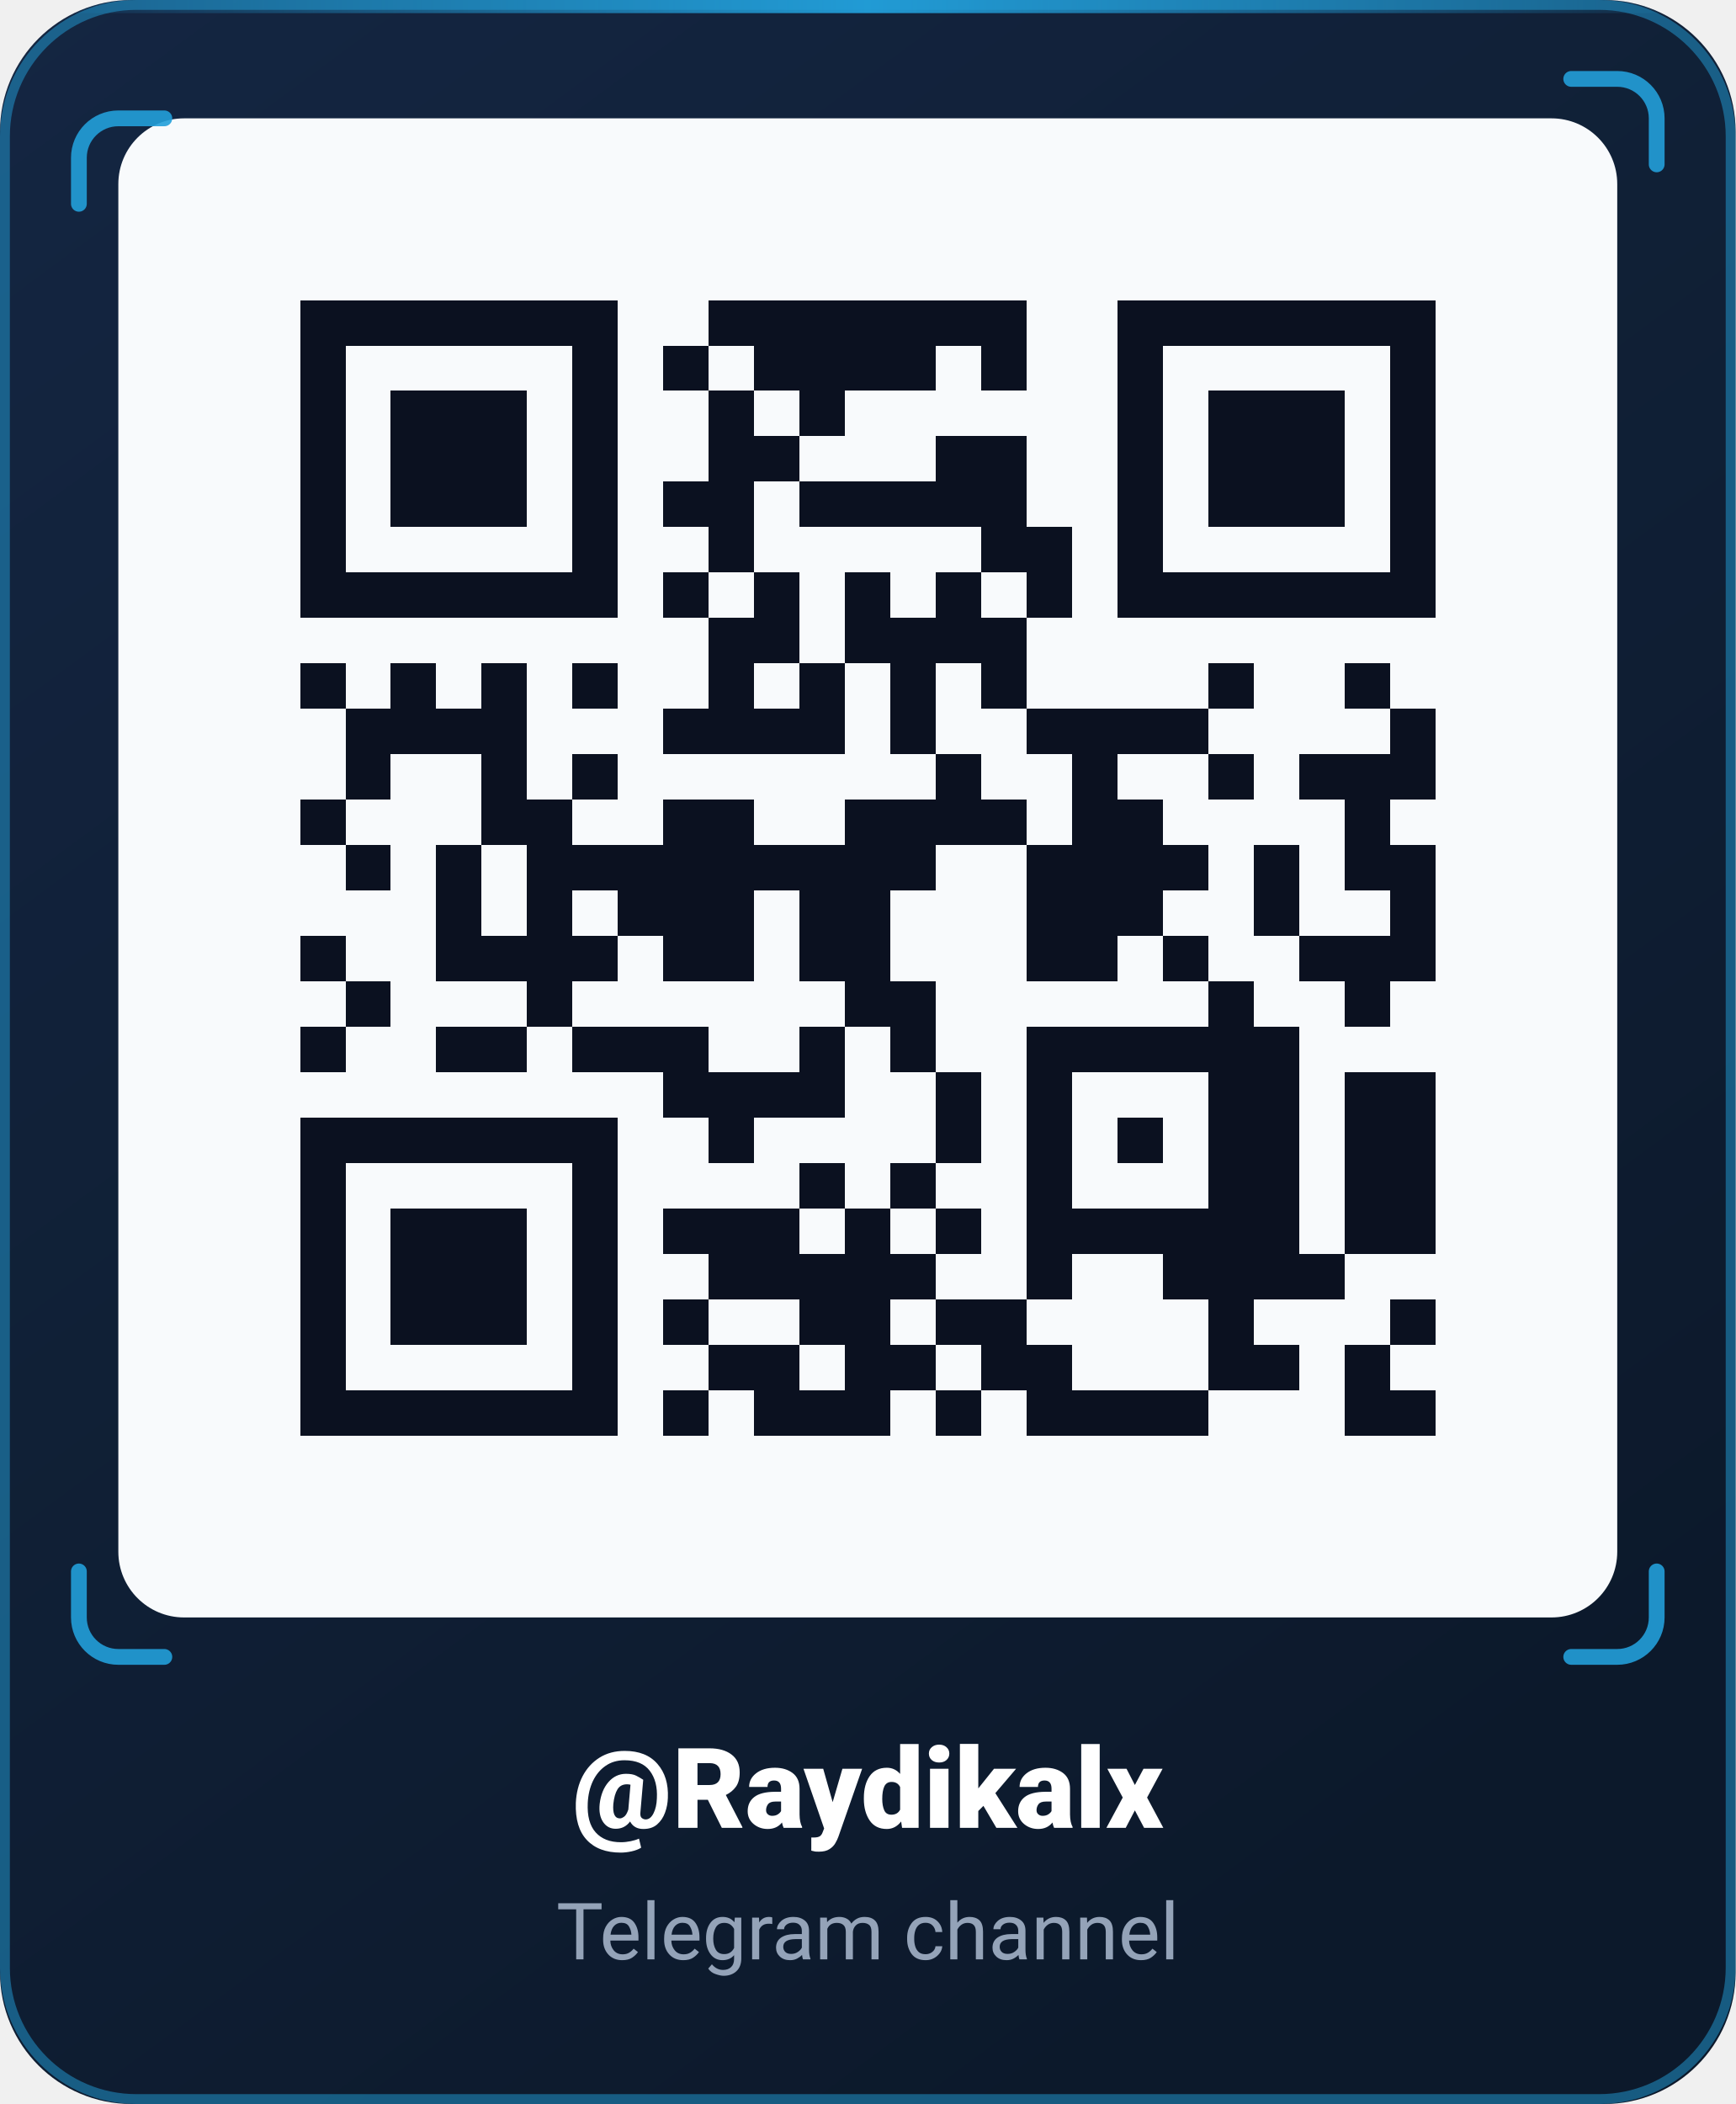
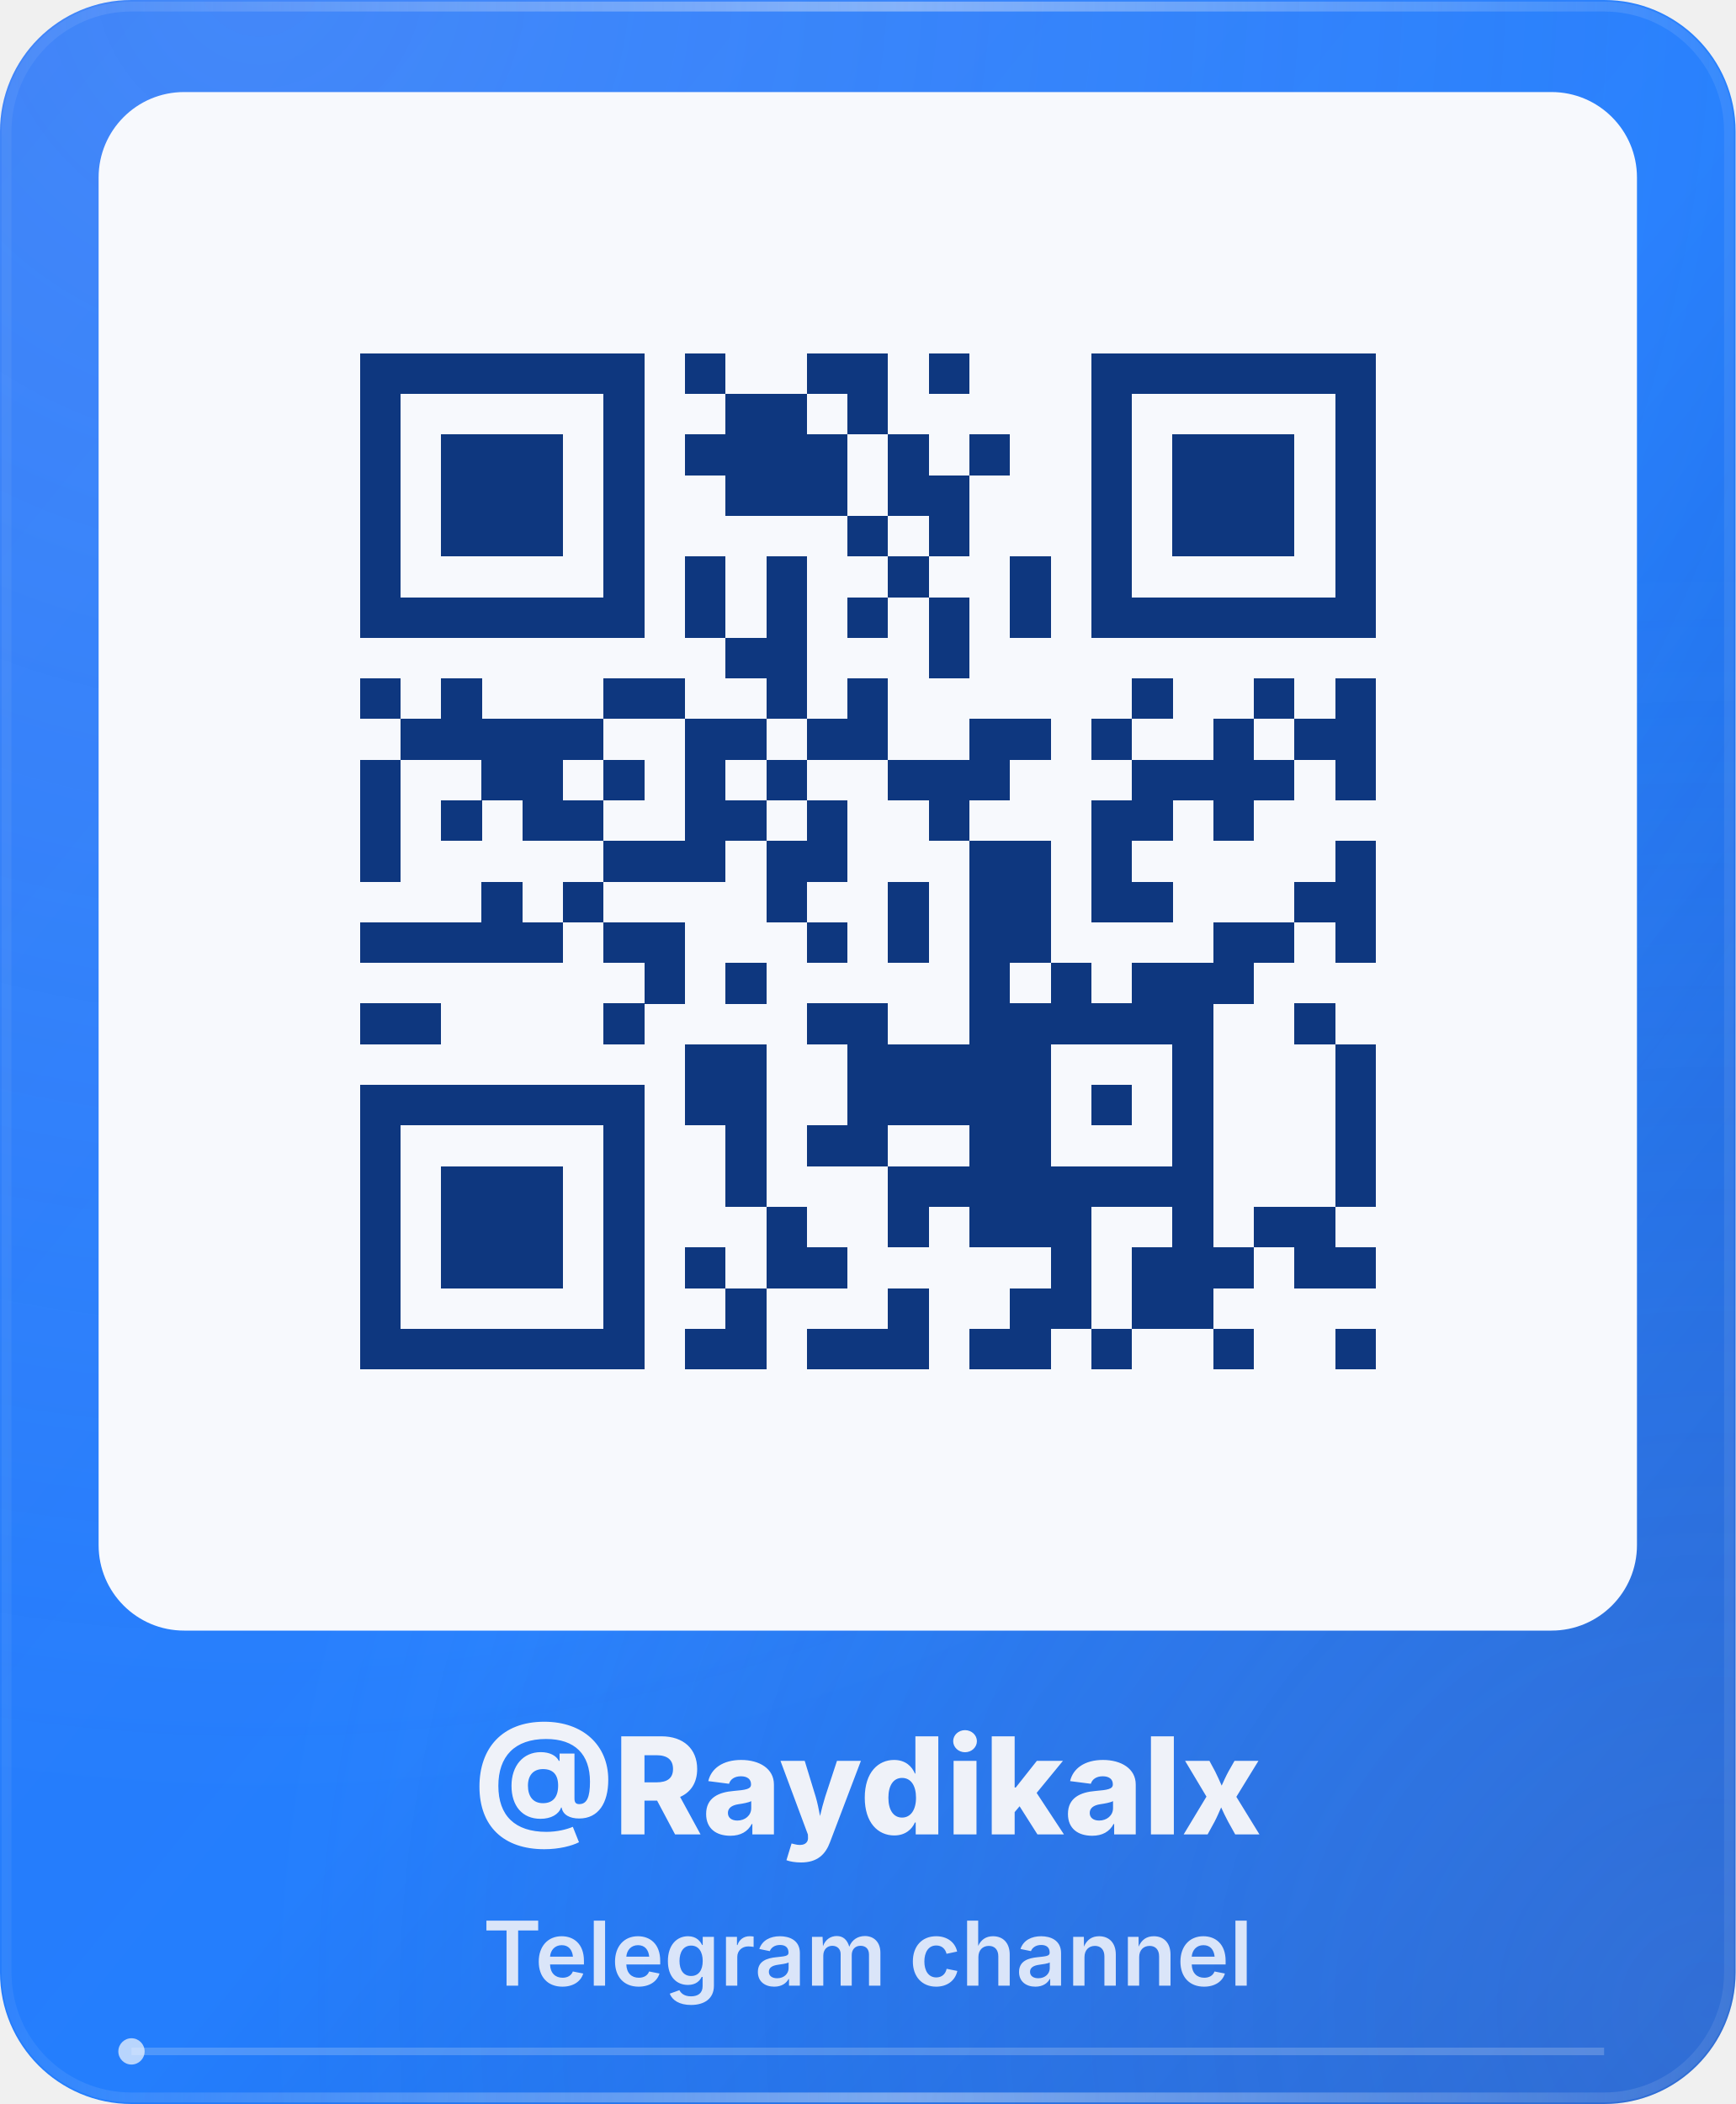
- <svg xmlns="http://www.w3.org/2000/svg" viewBox="0 0 264 320" width="264" height="320" role="img" aria-label="QR code for the Telegram channel">
+ <svg xmlns="http://www.w3.org/2000/svg" width="264" height="320" viewBox="0 0 264 320" role="img" aria-labelledby="title desc">
  <defs>
-     <linearGradient id="qg" x1="0" y1="0" x2=".6" y2="1">
-       <stop offset="0" stop-color="#131F38" />
-       <stop offset="1" stop-color="#0B1120" />
+     <linearGradient id="blue" x1="0" y1="0" x2="1" y2="1">
+       <stop offset="0" stop-color="#2C78F8" />
+       <stop offset=".53" stop-color="#247EFD" />
+       <stop offset="1" stop-color="#1559CD" />
    </linearGradient>
-     <linearGradient id="qt" x1="0" y1="0" x2="1" y2="0">
-       <stop offset="0" stop-color="#229ED9" stop-opacity="0" />
-       <stop offset=".5" stop-color="#229ED9" stop-opacity=".95" />
-       <stop offset="1" stop-color="#229ED9" stop-opacity="0" />
+     <linearGradient id="stroke" x1="0" y1="0" x2="1" y2="0">
+       <stop stop-color="#EFF2F9" stop-opacity=".06" />
+       <stop offset=".52" stop-color="#EFF2F9" stop-opacity=".42" />
+       <stop offset="1" stop-color="#EFF2F9" stop-opacity=".08" />
    </linearGradient>
-     <clipPath id="qc">
-       <rect width="264" height="320" rx="20" />
+     <radialGradient id="soft">
+       <stop stop-color="#DAE5F9" stop-opacity=".14" />
+       <stop offset="1" stop-color="#DAE5F9" stop-opacity="0" />
+     </radialGradient>
+     <clipPath id="mask">
+       <rect x="0" y="0" width="264" height="320" rx="20" />
    </clipPath>
  </defs>
-   <g clip-path="url(#qc)">
-     <rect width="264" height="320" fill="url(#qg)" />
-     <rect width="264" height="320" fill="#229ED9" fill-opacity=".06" />
-     <rect x="0" y="0" width="264" height="2" fill="url(#qt)" />
-     <rect x="18" y="18" width="228" height="228" rx="10" fill="#F8FAFC" />
-     <g transform="translate(45.636,45.636) scale(6.90909)" fill="#0B1120" shape-rendering="crispEdges">
-       <path d="M0 0h7v1h-7zM9 0h7v1h-7zM18 0h7v1h-7zM0 1h1v1h-1zM6 1h1v1h-1zM8 1h1v1h-1zM10 1h4v1h-4zM15 1h1v1h-1zM18 1h1v1h-1zM24 1h1v1h-1zM0 2h1v1h-1zM2 2h3v1h-3zM6 2h1v1h-1zM9 2h1v1h-1zM11 2h1v1h-1zM18 2h1v1h-1zM20 2h3v1h-3zM24 2h1v1h-1zM0 3h1v1h-1zM2 3h3v1h-3zM6 3h1v1h-1zM9 3h2v1h-2zM14 3h2v1h-2zM18 3h1v1h-1zM20 3h3v1h-3zM24 3h1v1h-1zM0 4h1v1h-1zM2 4h3v1h-3zM6 4h1v1h-1zM8 4h2v1h-2zM11 4h5v1h-5zM18 4h1v1h-1zM20 4h3v1h-3zM24 4h1v1h-1zM0 5h1v1h-1zM6 5h1v1h-1zM9 5h1v1h-1zM15 5h2v1h-2zM18 5h1v1h-1zM24 5h1v1h-1zM0 6h7v1h-7zM8 6h1v1h-1zM10 6h1v1h-1zM12 6h1v1h-1zM14 6h1v1h-1zM16 6h1v1h-1zM18 6h7v1h-7zM9 7h2v1h-2zM12 7h4v1h-4zM0 8h1v1h-1zM2 8h1v1h-1zM4 8h1v1h-1zM6 8h1v1h-1zM9 8h1v1h-1zM11 8h1v1h-1zM13 8h1v1h-1zM15 8h1v1h-1zM20 8h1v1h-1zM23 8h1v1h-1zM1 9h4v1h-4zM8 9h4v1h-4zM13 9h1v1h-1zM16 9h4v1h-4zM24 9h1v1h-1zM1 10h1v1h-1zM4 10h1v1h-1zM6 10h1v1h-1zM14 10h1v1h-1zM17 10h1v1h-1zM20 10h1v1h-1zM22 10h3v1h-3zM0 11h1v1h-1zM4 11h2v1h-2zM8 11h2v1h-2zM12 11h4v1h-4zM17 11h2v1h-2zM23 11h1v1h-1zM1 12h1v1h-1zM3 12h1v1h-1zM5 12h9v1h-9zM16 12h4v1h-4zM21 12h1v1h-1zM23 12h2v1h-2zM3 13h1v1h-1zM5 13h1v1h-1zM7 13h3v1h-3zM11 13h2v1h-2zM16 13h3v1h-3zM21 13h1v1h-1zM24 13h1v1h-1zM0 14h1v1h-1zM3 14h4v1h-4zM8 14h2v1h-2zM11 14h2v1h-2zM16 14h2v1h-2zM19 14h1v1h-1zM22 14h3v1h-3zM1 15h1v1h-1zM5 15h1v1h-1zM12 15h2v1h-2zM20 15h1v1h-1zM23 15h1v1h-1zM0 16h1v1h-1zM3 16h2v1h-2zM6 16h3v1h-3zM11 16h1v1h-1zM13 16h1v1h-1zM16 16h6v1h-6zM8 17h4v1h-4zM14 17h1v1h-1zM16 17h1v1h-1zM20 17h2v1h-2zM23 17h2v1h-2zM0 18h7v1h-7zM9 18h1v1h-1zM14 18h1v1h-1zM16 18h1v1h-1zM18 18h1v1h-1zM20 18h2v1h-2zM23 18h2v1h-2zM0 19h1v1h-1zM6 19h1v1h-1zM11 19h1v1h-1zM13 19h1v1h-1zM16 19h1v1h-1zM20 19h2v1h-2zM23 19h2v1h-2zM0 20h1v1h-1zM2 20h3v1h-3zM6 20h1v1h-1zM8 20h3v1h-3zM12 20h1v1h-1zM14 20h1v1h-1zM16 20h6v1h-6zM23 20h2v1h-2zM0 21h1v1h-1zM2 21h3v1h-3zM6 21h1v1h-1zM9 21h5v1h-5zM16 21h1v1h-1zM19 21h4v1h-4zM0 22h1v1h-1zM2 22h3v1h-3zM6 22h1v1h-1zM8 22h1v1h-1zM11 22h2v1h-2zM14 22h2v1h-2zM20 22h1v1h-1zM24 22h1v1h-1zM0 23h1v1h-1zM6 23h1v1h-1zM9 23h2v1h-2zM12 23h2v1h-2zM15 23h2v1h-2zM20 23h2v1h-2zM23 23h1v1h-1zM0 24h7v1h-7zM8 24h1v1h-1zM10 24h3v1h-3zM14 24h1v1h-1zM16 24h4v1h-4zM23 24h2v1h-2z" />
-     </g>
-     <g fill="none" stroke="#229ED9" stroke-width="2.4" stroke-linecap="round" opacity=".9">
-       <path d="M12 31 v-7 a6 6 0 0 1 6 -6 h7" />
-       <path d="M239 12 h7 a6 6 0 0 1 6 6 v7" />
-       <path d="M12 239 v7 a6 6 0 0 0 6 6 h7" />
-       <path d="M239 252 h7 a6 6 0 0 0 6 -6 v-7" />
-     </g>
-     <text x="132" y="278" text-anchor="middle" font-family="-apple-system,BlinkMacSystemFont,'Segoe UI',Roboto,'Helvetica Neue',Arial,'DejaVu Sans',sans-serif" font-size="17" font-weight="800" fill="#FFFFFF">@Raydikalx</text>
-     <text x="132" y="298" text-anchor="middle" font-family="-apple-system,BlinkMacSystemFont,'Segoe UI',Roboto,'Helvetica Neue',Arial,'DejaVu Sans',sans-serif" font-size="12" fill="#94A3B8">Telegram channel</text>
+   <g clip-path="url(#mask)">
+     <rect x="0" y="0" width="264" height="320" fill="url(#blue)" />
+     <circle cx="42" cy="0" r="272" fill="url(#soft)" />
+     <circle cx="258" cy="304" r="217" fill="url(#soft)" />
+     <rect x="1" y="1" width="262" height="318" rx="19" fill="none" stroke="url(#stroke)" stroke-width="1.5" />
+     <rect x="15" y="14" width="234" height="234" rx="13" fill="#F7F9FD" />
+     <path d="M54.727,53.727h6.194v6.194h-6.194ZM60.909,53.727h6.194v6.194h-6.194ZM67.091,53.727h6.194v6.194h-6.194ZM73.273,53.727h6.194v6.194h-6.194ZM79.454,53.727h6.194v6.194h-6.194ZM85.636,53.727h6.194v6.194h-6.194ZM91.818,53.727h6.194v6.194h-6.194ZM104.182,53.727h6.194v6.194h-6.194ZM122.727,53.727h6.194v6.194h-6.194ZM128.909,53.727h6.194v6.194h-6.194ZM141.273,53.727h6.194v6.194h-6.194ZM166,53.727h6.194v6.194h-6.194ZM172.182,53.727h6.194v6.194h-6.194ZM178.364,53.727h6.194v6.194h-6.194ZM184.546,53.727h6.194v6.194h-6.194ZM190.727,53.727h6.194v6.194h-6.194ZM196.909,53.727h6.194v6.194h-6.194ZM203.091,53.727h6.194v6.194h-6.194ZM54.727,59.909h6.194v6.194h-6.194ZM91.818,59.909h6.194v6.194h-6.194ZM110.364,59.909h6.194v6.194h-6.194ZM116.546,59.909h6.194v6.194h-6.194ZM128.909,59.909h6.194v6.194h-6.194ZM166,59.909h6.194v6.194h-6.194ZM203.091,59.909h6.194v6.194h-6.194ZM54.727,66.091h6.194v6.194h-6.194ZM67.091,66.091h6.194v6.194h-6.194ZM73.273,66.091h6.194v6.194h-6.194ZM79.454,66.091h6.194v6.194h-6.194ZM91.818,66.091h6.194v6.194h-6.194ZM104.182,66.091h6.194v6.194h-6.194ZM110.364,66.091h6.194v6.194h-6.194ZM116.546,66.091h6.194v6.194h-6.194ZM122.727,66.091h6.194v6.194h-6.194ZM135.091,66.091h6.194v6.194h-6.194ZM147.454,66.091h6.194v6.194h-6.194ZM166,66.091h6.194v6.194h-6.194ZM178.364,66.091h6.194v6.194h-6.194ZM184.546,66.091h6.194v6.194h-6.194ZM190.727,66.091h6.194v6.194h-6.194ZM203.091,66.091h6.194v6.194h-6.194ZM54.727,72.273h6.194v6.194h-6.194ZM67.091,72.273h6.194v6.194h-6.194ZM73.273,72.273h6.194v6.194h-6.194ZM79.454,72.273h6.194v6.194h-6.194ZM91.818,72.273h6.194v6.194h-6.194ZM110.364,72.273h6.194v6.194h-6.194ZM116.546,72.273h6.194v6.194h-6.194ZM122.727,72.273h6.194v6.194h-6.194ZM135.091,72.273h6.194v6.194h-6.194ZM141.273,72.273h6.194v6.194h-6.194ZM166,72.273h6.194v6.194h-6.194ZM178.364,72.273h6.194v6.194h-6.194ZM184.546,72.273h6.194v6.194h-6.194ZM190.727,72.273h6.194v6.194h-6.194ZM203.091,72.273h6.194v6.194h-6.194ZM54.727,78.454h6.194v6.194h-6.194ZM67.091,78.454h6.194v6.194h-6.194ZM73.273,78.454h6.194v6.194h-6.194ZM79.454,78.454h6.194v6.194h-6.194ZM91.818,78.454h6.194v6.194h-6.194ZM128.909,78.454h6.194v6.194h-6.194ZM141.273,78.454h6.194v6.194h-6.194ZM166,78.454h6.194v6.194h-6.194ZM178.364,78.454h6.194v6.194h-6.194ZM184.546,78.454h6.194v6.194h-6.194ZM190.727,78.454h6.194v6.194h-6.194ZM203.091,78.454h6.194v6.194h-6.194ZM54.727,84.636h6.194v6.194h-6.194ZM91.818,84.636h6.194v6.194h-6.194ZM104.182,84.636h6.194v6.194h-6.194ZM116.546,84.636h6.194v6.194h-6.194ZM135.091,84.636h6.194v6.194h-6.194ZM153.636,84.636h6.194v6.194h-6.194ZM166,84.636h6.194v6.194h-6.194ZM203.091,84.636h6.194v6.194h-6.194ZM54.727,90.818h6.194v6.194h-6.194ZM60.909,90.818h6.194v6.194h-6.194ZM67.091,90.818h6.194v6.194h-6.194ZM73.273,90.818h6.194v6.194h-6.194ZM79.454,90.818h6.194v6.194h-6.194ZM85.636,90.818h6.194v6.194h-6.194ZM91.818,90.818h6.194v6.194h-6.194ZM104.182,90.818h6.194v6.194h-6.194ZM116.546,90.818h6.194v6.194h-6.194ZM128.909,90.818h6.194v6.194h-6.194ZM141.273,90.818h6.194v6.194h-6.194ZM153.636,90.818h6.194v6.194h-6.194ZM166,90.818h6.194v6.194h-6.194ZM172.182,90.818h6.194v6.194h-6.194ZM178.364,90.818h6.194v6.194h-6.194ZM184.546,90.818h6.194v6.194h-6.194ZM190.727,90.818h6.194v6.194h-6.194ZM196.909,90.818h6.194v6.194h-6.194ZM203.091,90.818h6.194v6.194h-6.194ZM110.364,97h6.194v6.194h-6.194ZM116.546,97h6.194v6.194h-6.194ZM141.273,97h6.194v6.194h-6.194ZM54.727,103.182h6.194v6.194h-6.194ZM67.091,103.182h6.194v6.194h-6.194ZM91.818,103.182h6.194v6.194h-6.194ZM98,103.182h6.194v6.194h-6.194ZM116.546,103.182h6.194v6.194h-6.194ZM128.909,103.182h6.194v6.194h-6.194ZM172.182,103.182h6.194v6.194h-6.194ZM190.727,103.182h6.194v6.194h-6.194ZM203.091,103.182h6.194v6.194h-6.194ZM60.909,109.364h6.194v6.194h-6.194ZM67.091,109.364h6.194v6.194h-6.194ZM73.273,109.364h6.194v6.194h-6.194ZM79.454,109.364h6.194v6.194h-6.194ZM85.636,109.364h6.194v6.194h-6.194ZM104.182,109.364h6.194v6.194h-6.194ZM110.364,109.364h6.194v6.194h-6.194ZM122.727,109.364h6.194v6.194h-6.194ZM128.909,109.364h6.194v6.194h-6.194ZM147.454,109.364h6.194v6.194h-6.194ZM153.636,109.364h6.194v6.194h-6.194ZM166,109.364h6.194v6.194h-6.194ZM184.546,109.364h6.194v6.194h-6.194ZM196.909,109.364h6.194v6.194h-6.194ZM203.091,109.364h6.194v6.194h-6.194ZM54.727,115.546h6.194v6.194h-6.194ZM73.273,115.546h6.194v6.194h-6.194ZM79.454,115.546h6.194v6.194h-6.194ZM91.818,115.546h6.194v6.194h-6.194ZM104.182,115.546h6.194v6.194h-6.194ZM116.546,115.546h6.194v6.194h-6.194ZM135.091,115.546h6.194v6.194h-6.194ZM141.273,115.546h6.194v6.194h-6.194ZM147.454,115.546h6.194v6.194h-6.194ZM172.182,115.546h6.194v6.194h-6.194ZM178.364,115.546h6.194v6.194h-6.194ZM184.546,115.546h6.194v6.194h-6.194ZM190.727,115.546h6.194v6.194h-6.194ZM203.091,115.546h6.194v6.194h-6.194ZM54.727,121.727h6.194v6.194h-6.194ZM67.091,121.727h6.194v6.194h-6.194ZM79.454,121.727h6.194v6.194h-6.194ZM85.636,121.727h6.194v6.194h-6.194ZM104.182,121.727h6.194v6.194h-6.194ZM110.364,121.727h6.194v6.194h-6.194ZM122.727,121.727h6.194v6.194h-6.194ZM141.273,121.727h6.194v6.194h-6.194ZM166,121.727h6.194v6.194h-6.194ZM172.182,121.727h6.194v6.194h-6.194ZM184.546,121.727h6.194v6.194h-6.194ZM54.727,127.909h6.194v6.194h-6.194ZM91.818,127.909h6.194v6.194h-6.194ZM98,127.909h6.194v6.194h-6.194ZM104.182,127.909h6.194v6.194h-6.194ZM116.546,127.909h6.194v6.194h-6.194ZM122.727,127.909h6.194v6.194h-6.194ZM147.454,127.909h6.194v6.194h-6.194ZM153.636,127.909h6.194v6.194h-6.194ZM166,127.909h6.194v6.194h-6.194ZM203.091,127.909h6.194v6.194h-6.194ZM73.273,134.091h6.194v6.194h-6.194ZM85.636,134.091h6.194v6.194h-6.194ZM116.546,134.091h6.194v6.194h-6.194ZM135.091,134.091h6.194v6.194h-6.194ZM147.454,134.091h6.194v6.194h-6.194ZM153.636,134.091h6.194v6.194h-6.194ZM166,134.091h6.194v6.194h-6.194ZM172.182,134.091h6.194v6.194h-6.194ZM196.909,134.091h6.194v6.194h-6.194ZM203.091,134.091h6.194v6.194h-6.194ZM54.727,140.273h6.194v6.194h-6.194ZM60.909,140.273h6.194v6.194h-6.194ZM67.091,140.273h6.194v6.194h-6.194ZM73.273,140.273h6.194v6.194h-6.194ZM79.454,140.273h6.194v6.194h-6.194ZM91.818,140.273h6.194v6.194h-6.194ZM98,140.273h6.194v6.194h-6.194ZM122.727,140.273h6.194v6.194h-6.194ZM135.091,140.273h6.194v6.194h-6.194ZM147.454,140.273h6.194v6.194h-6.194ZM153.636,140.273h6.194v6.194h-6.194ZM184.546,140.273h6.194v6.194h-6.194ZM190.727,140.273h6.194v6.194h-6.194ZM203.091,140.273h6.194v6.194h-6.194ZM98,146.454h6.194v6.194h-6.194ZM110.364,146.454h6.194v6.194h-6.194ZM147.454,146.454h6.194v6.194h-6.194ZM159.818,146.454h6.194v6.194h-6.194ZM172.182,146.454h6.194v6.194h-6.194ZM178.364,146.454h6.194v6.194h-6.194ZM184.546,146.454h6.194v6.194h-6.194ZM54.727,152.636h6.194v6.194h-6.194ZM60.909,152.636h6.194v6.194h-6.194ZM91.818,152.636h6.194v6.194h-6.194ZM122.727,152.636h6.194v6.194h-6.194ZM128.909,152.636h6.194v6.194h-6.194ZM147.454,152.636h6.194v6.194h-6.194ZM153.636,152.636h6.194v6.194h-6.194ZM159.818,152.636h6.194v6.194h-6.194ZM166,152.636h6.194v6.194h-6.194ZM172.182,152.636h6.194v6.194h-6.194ZM178.364,152.636h6.194v6.194h-6.194ZM196.909,152.636h6.194v6.194h-6.194ZM104.182,158.818h6.194v6.194h-6.194ZM110.364,158.818h6.194v6.194h-6.194ZM128.909,158.818h6.194v6.194h-6.194ZM135.091,158.818h6.194v6.194h-6.194ZM141.273,158.818h6.194v6.194h-6.194ZM147.454,158.818h6.194v6.194h-6.194ZM153.636,158.818h6.194v6.194h-6.194ZM178.364,158.818h6.194v6.194h-6.194ZM203.091,158.818h6.194v6.194h-6.194ZM54.727,165h6.194v6.194h-6.194ZM60.909,165h6.194v6.194h-6.194ZM67.091,165h6.194v6.194h-6.194ZM73.273,165h6.194v6.194h-6.194ZM79.454,165h6.194v6.194h-6.194ZM85.636,165h6.194v6.194h-6.194ZM91.818,165h6.194v6.194h-6.194ZM104.182,165h6.194v6.194h-6.194ZM110.364,165h6.194v6.194h-6.194ZM128.909,165h6.194v6.194h-6.194ZM135.091,165h6.194v6.194h-6.194ZM141.273,165h6.194v6.194h-6.194ZM147.454,165h6.194v6.194h-6.194ZM153.636,165h6.194v6.194h-6.194ZM166,165h6.194v6.194h-6.194ZM178.364,165h6.194v6.194h-6.194ZM203.091,165h6.194v6.194h-6.194ZM54.727,171.182h6.194v6.194h-6.194ZM91.818,171.182h6.194v6.194h-6.194ZM110.364,171.182h6.194v6.194h-6.194ZM122.727,171.182h6.194v6.194h-6.194ZM128.909,171.182h6.194v6.194h-6.194ZM147.454,171.182h6.194v6.194h-6.194ZM153.636,171.182h6.194v6.194h-6.194ZM178.364,171.182h6.194v6.194h-6.194ZM203.091,171.182h6.194v6.194h-6.194ZM54.727,177.364h6.194v6.194h-6.194ZM67.091,177.364h6.194v6.194h-6.194ZM73.273,177.364h6.194v6.194h-6.194ZM79.454,177.364h6.194v6.194h-6.194ZM91.818,177.364h6.194v6.194h-6.194ZM110.364,177.364h6.194v6.194h-6.194ZM135.091,177.364h6.194v6.194h-6.194ZM141.273,177.364h6.194v6.194h-6.194ZM147.454,177.364h6.194v6.194h-6.194ZM153.636,177.364h6.194v6.194h-6.194ZM159.818,177.364h6.194v6.194h-6.194ZM166,177.364h6.194v6.194h-6.194ZM172.182,177.364h6.194v6.194h-6.194ZM178.364,177.364h6.194v6.194h-6.194ZM203.091,177.364h6.194v6.194h-6.194ZM54.727,183.546h6.194v6.194h-6.194ZM67.091,183.546h6.194v6.194h-6.194ZM73.273,183.546h6.194v6.194h-6.194ZM79.454,183.546h6.194v6.194h-6.194ZM91.818,183.546h6.194v6.194h-6.194ZM116.546,183.546h6.194v6.194h-6.194ZM135.091,183.546h6.194v6.194h-6.194ZM147.454,183.546h6.194v6.194h-6.194ZM153.636,183.546h6.194v6.194h-6.194ZM159.818,183.546h6.194v6.194h-6.194ZM178.364,183.546h6.194v6.194h-6.194ZM190.727,183.546h6.194v6.194h-6.194ZM196.909,183.546h6.194v6.194h-6.194ZM54.727,189.727h6.194v6.194h-6.194ZM67.091,189.727h6.194v6.194h-6.194ZM73.273,189.727h6.194v6.194h-6.194ZM79.454,189.727h6.194v6.194h-6.194ZM91.818,189.727h6.194v6.194h-6.194ZM104.182,189.727h6.194v6.194h-6.194ZM116.546,189.727h6.194v6.194h-6.194ZM122.727,189.727h6.194v6.194h-6.194ZM159.818,189.727h6.194v6.194h-6.194ZM172.182,189.727h6.194v6.194h-6.194ZM178.364,189.727h6.194v6.194h-6.194ZM184.546,189.727h6.194v6.194h-6.194ZM196.909,189.727h6.194v6.194h-6.194ZM203.091,189.727h6.194v6.194h-6.194ZM54.727,195.909h6.194v6.194h-6.194ZM91.818,195.909h6.194v6.194h-6.194ZM110.364,195.909h6.194v6.194h-6.194ZM135.091,195.909h6.194v6.194h-6.194ZM153.636,195.909h6.194v6.194h-6.194ZM159.818,195.909h6.194v6.194h-6.194ZM172.182,195.909h6.194v6.194h-6.194ZM178.364,195.909h6.194v6.194h-6.194ZM54.727,202.091h6.194v6.194h-6.194ZM60.909,202.091h6.194v6.194h-6.194ZM67.091,202.091h6.194v6.194h-6.194ZM73.273,202.091h6.194v6.194h-6.194ZM79.454,202.091h6.194v6.194h-6.194ZM85.636,202.091h6.194v6.194h-6.194ZM91.818,202.091h6.194v6.194h-6.194ZM104.182,202.091h6.194v6.194h-6.194ZM110.364,202.091h6.194v6.194h-6.194ZM122.727,202.091h6.194v6.194h-6.194ZM128.909,202.091h6.194v6.194h-6.194ZM135.091,202.091h6.194v6.194h-6.194ZM147.454,202.091h6.194v6.194h-6.194ZM153.636,202.091h6.194v6.194h-6.194ZM166,202.091h6.194v6.194h-6.194ZM184.546,202.091h6.194v6.194h-6.194ZM203.091,202.091h6.194v6.194h-6.194Z" fill="#0E377F" shape-rendering="crispEdges" />
+     <text x="132" y="279" font-family="'Segoe UI',Inter,Arial,'DejaVu Sans',sans-serif" font-size="20.5" font-weight="790" fill="#EFF2F9" text-anchor="middle">@Raydikalx</text>
+     <text x="132" y="302" font-family="'Segoe UI',Inter,Arial,'DejaVu Sans',sans-serif" font-size="13.6" font-weight="555" fill="#DAE5F9" text-anchor="middle">Telegram channel</text>
+     <path d="M20 312H244" stroke="#DAE5F9" stroke-opacity=".24" stroke-width="1.15" />
+     <circle cx="20" cy="312" r="2" fill="#F7F9FD" opacity=".7">
+       <animate attributeName="cx" values="20;244" dur="7.2s" begin="0s" repeatCount="indefinite" />
+       <animate attributeName="opacity" values="0;1;0" dur="7.2s" begin="0s" repeatCount="indefinite" />
+     </circle>
  </g>
-   <rect x=".75" y=".75" width="262.5" height="318.5" rx="20" fill="none" stroke="#229ED9" stroke-opacity=".5" stroke-width="1.5" />
</svg>
